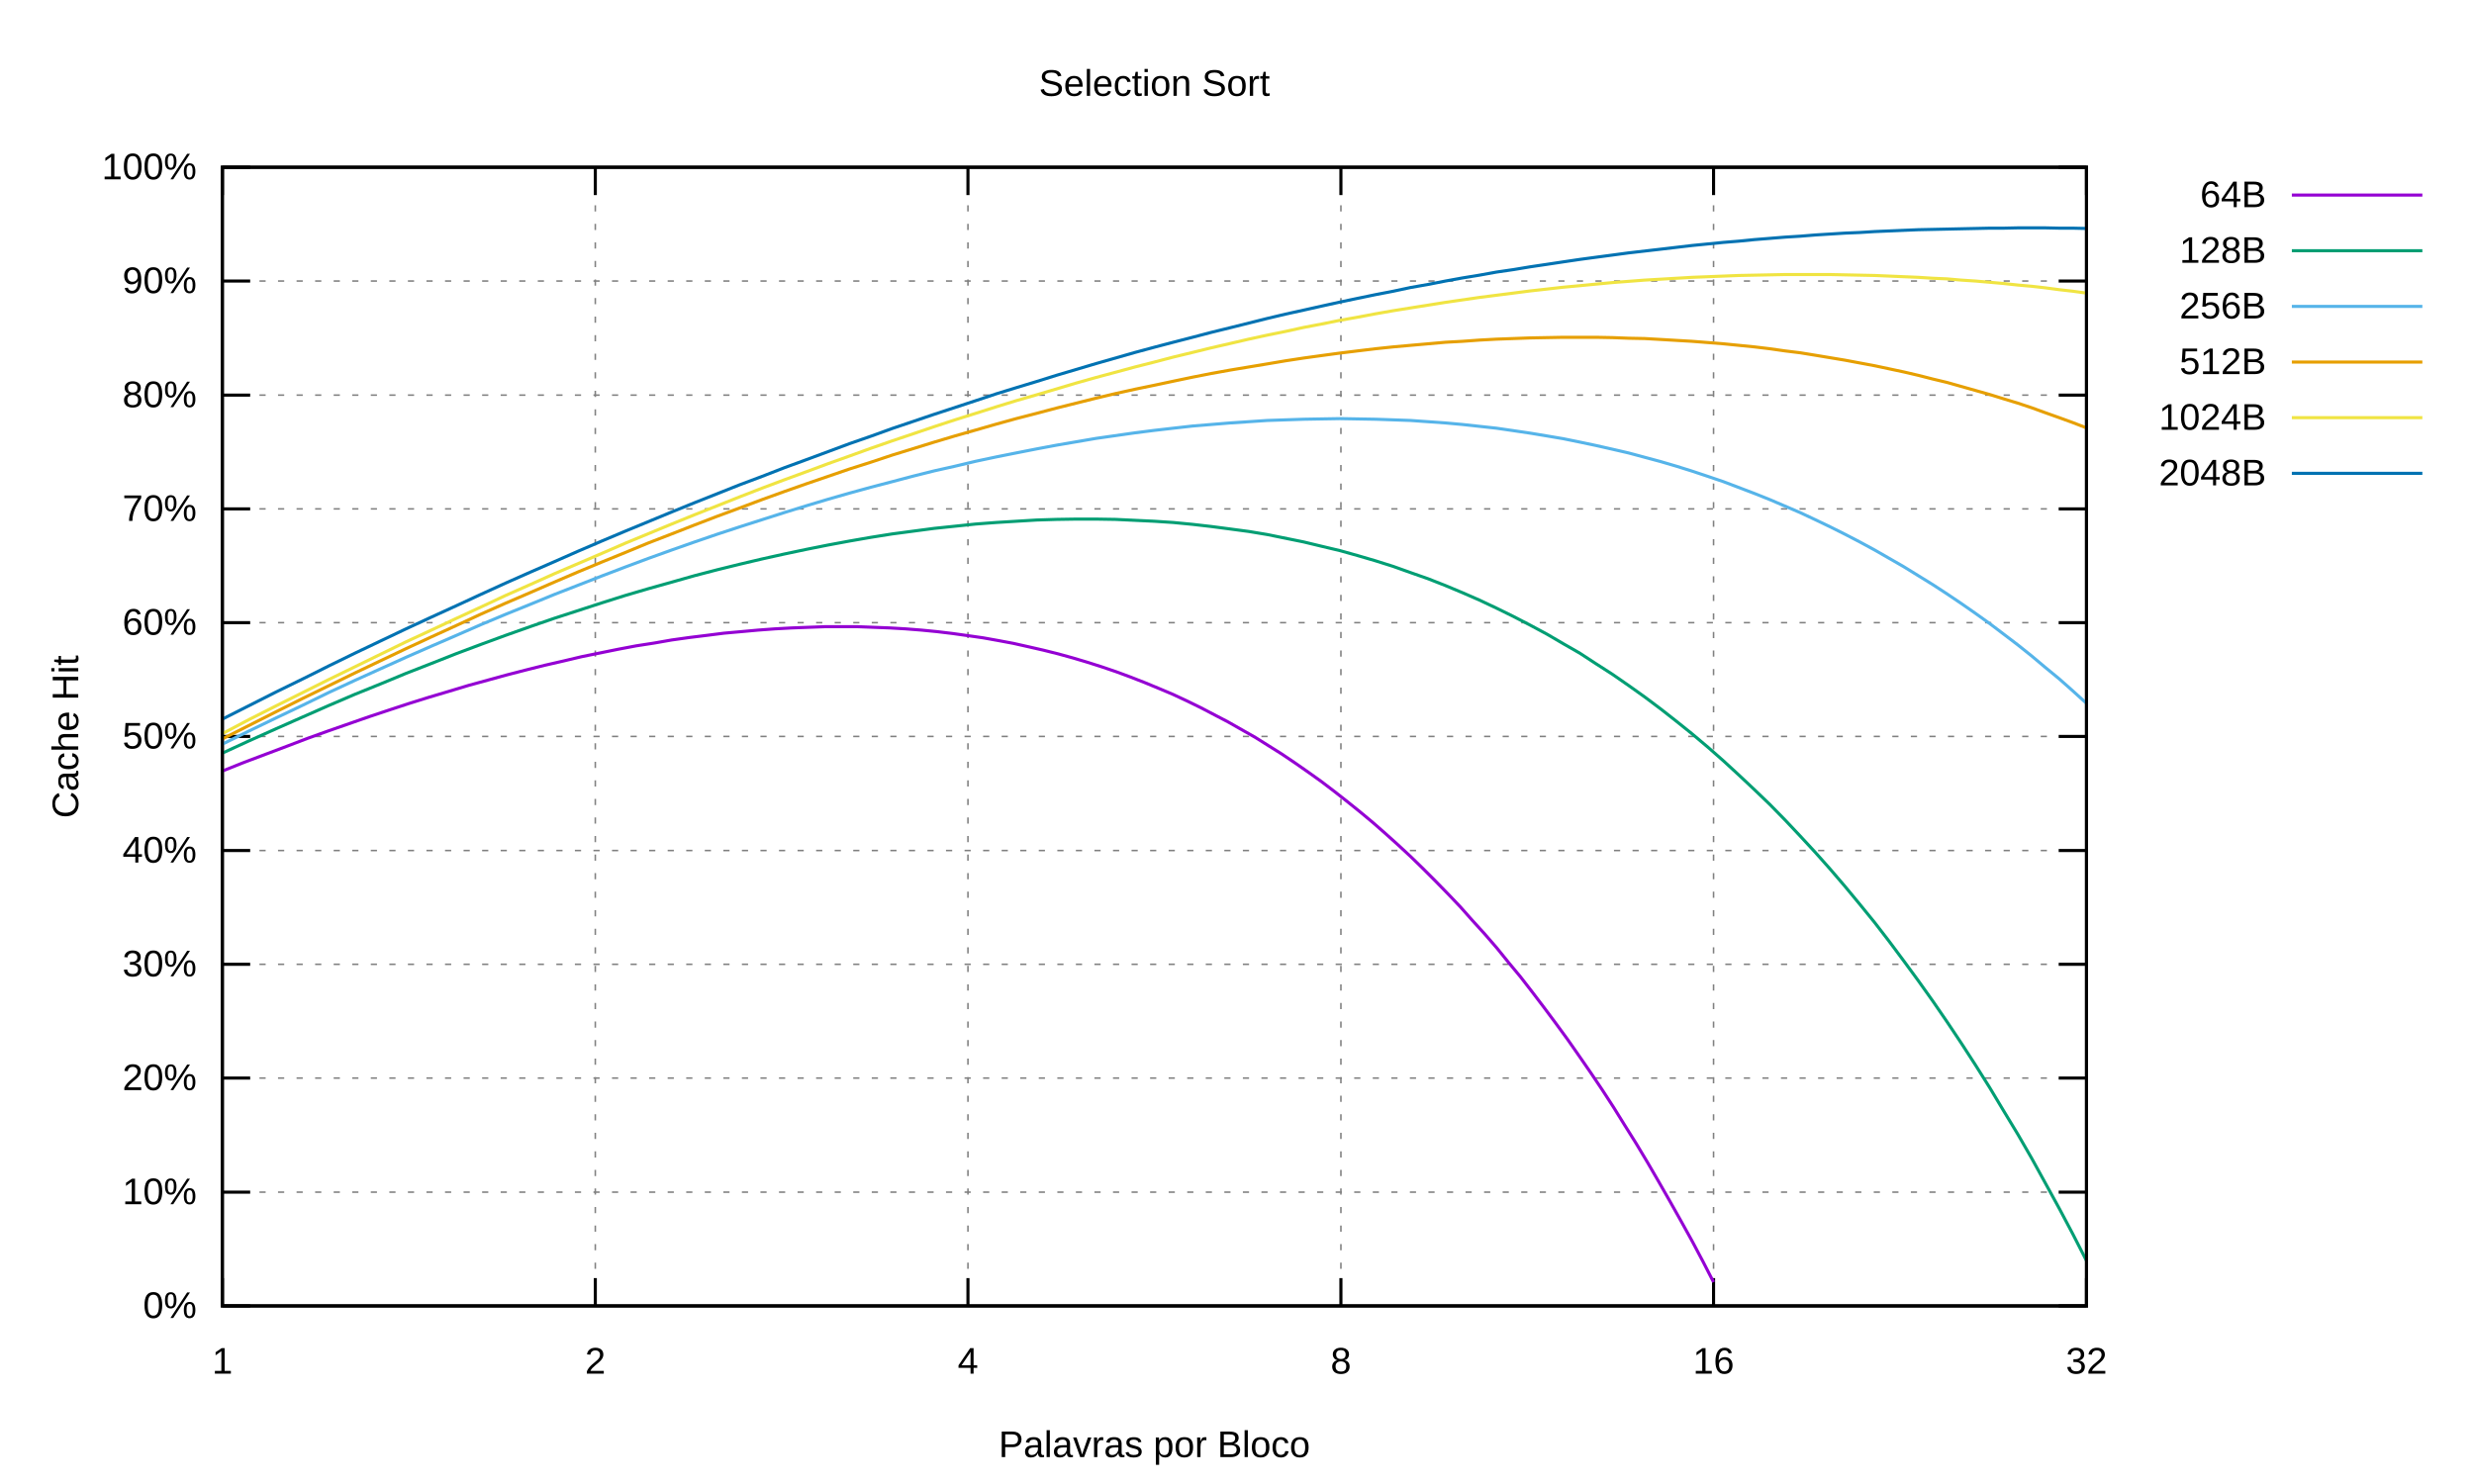
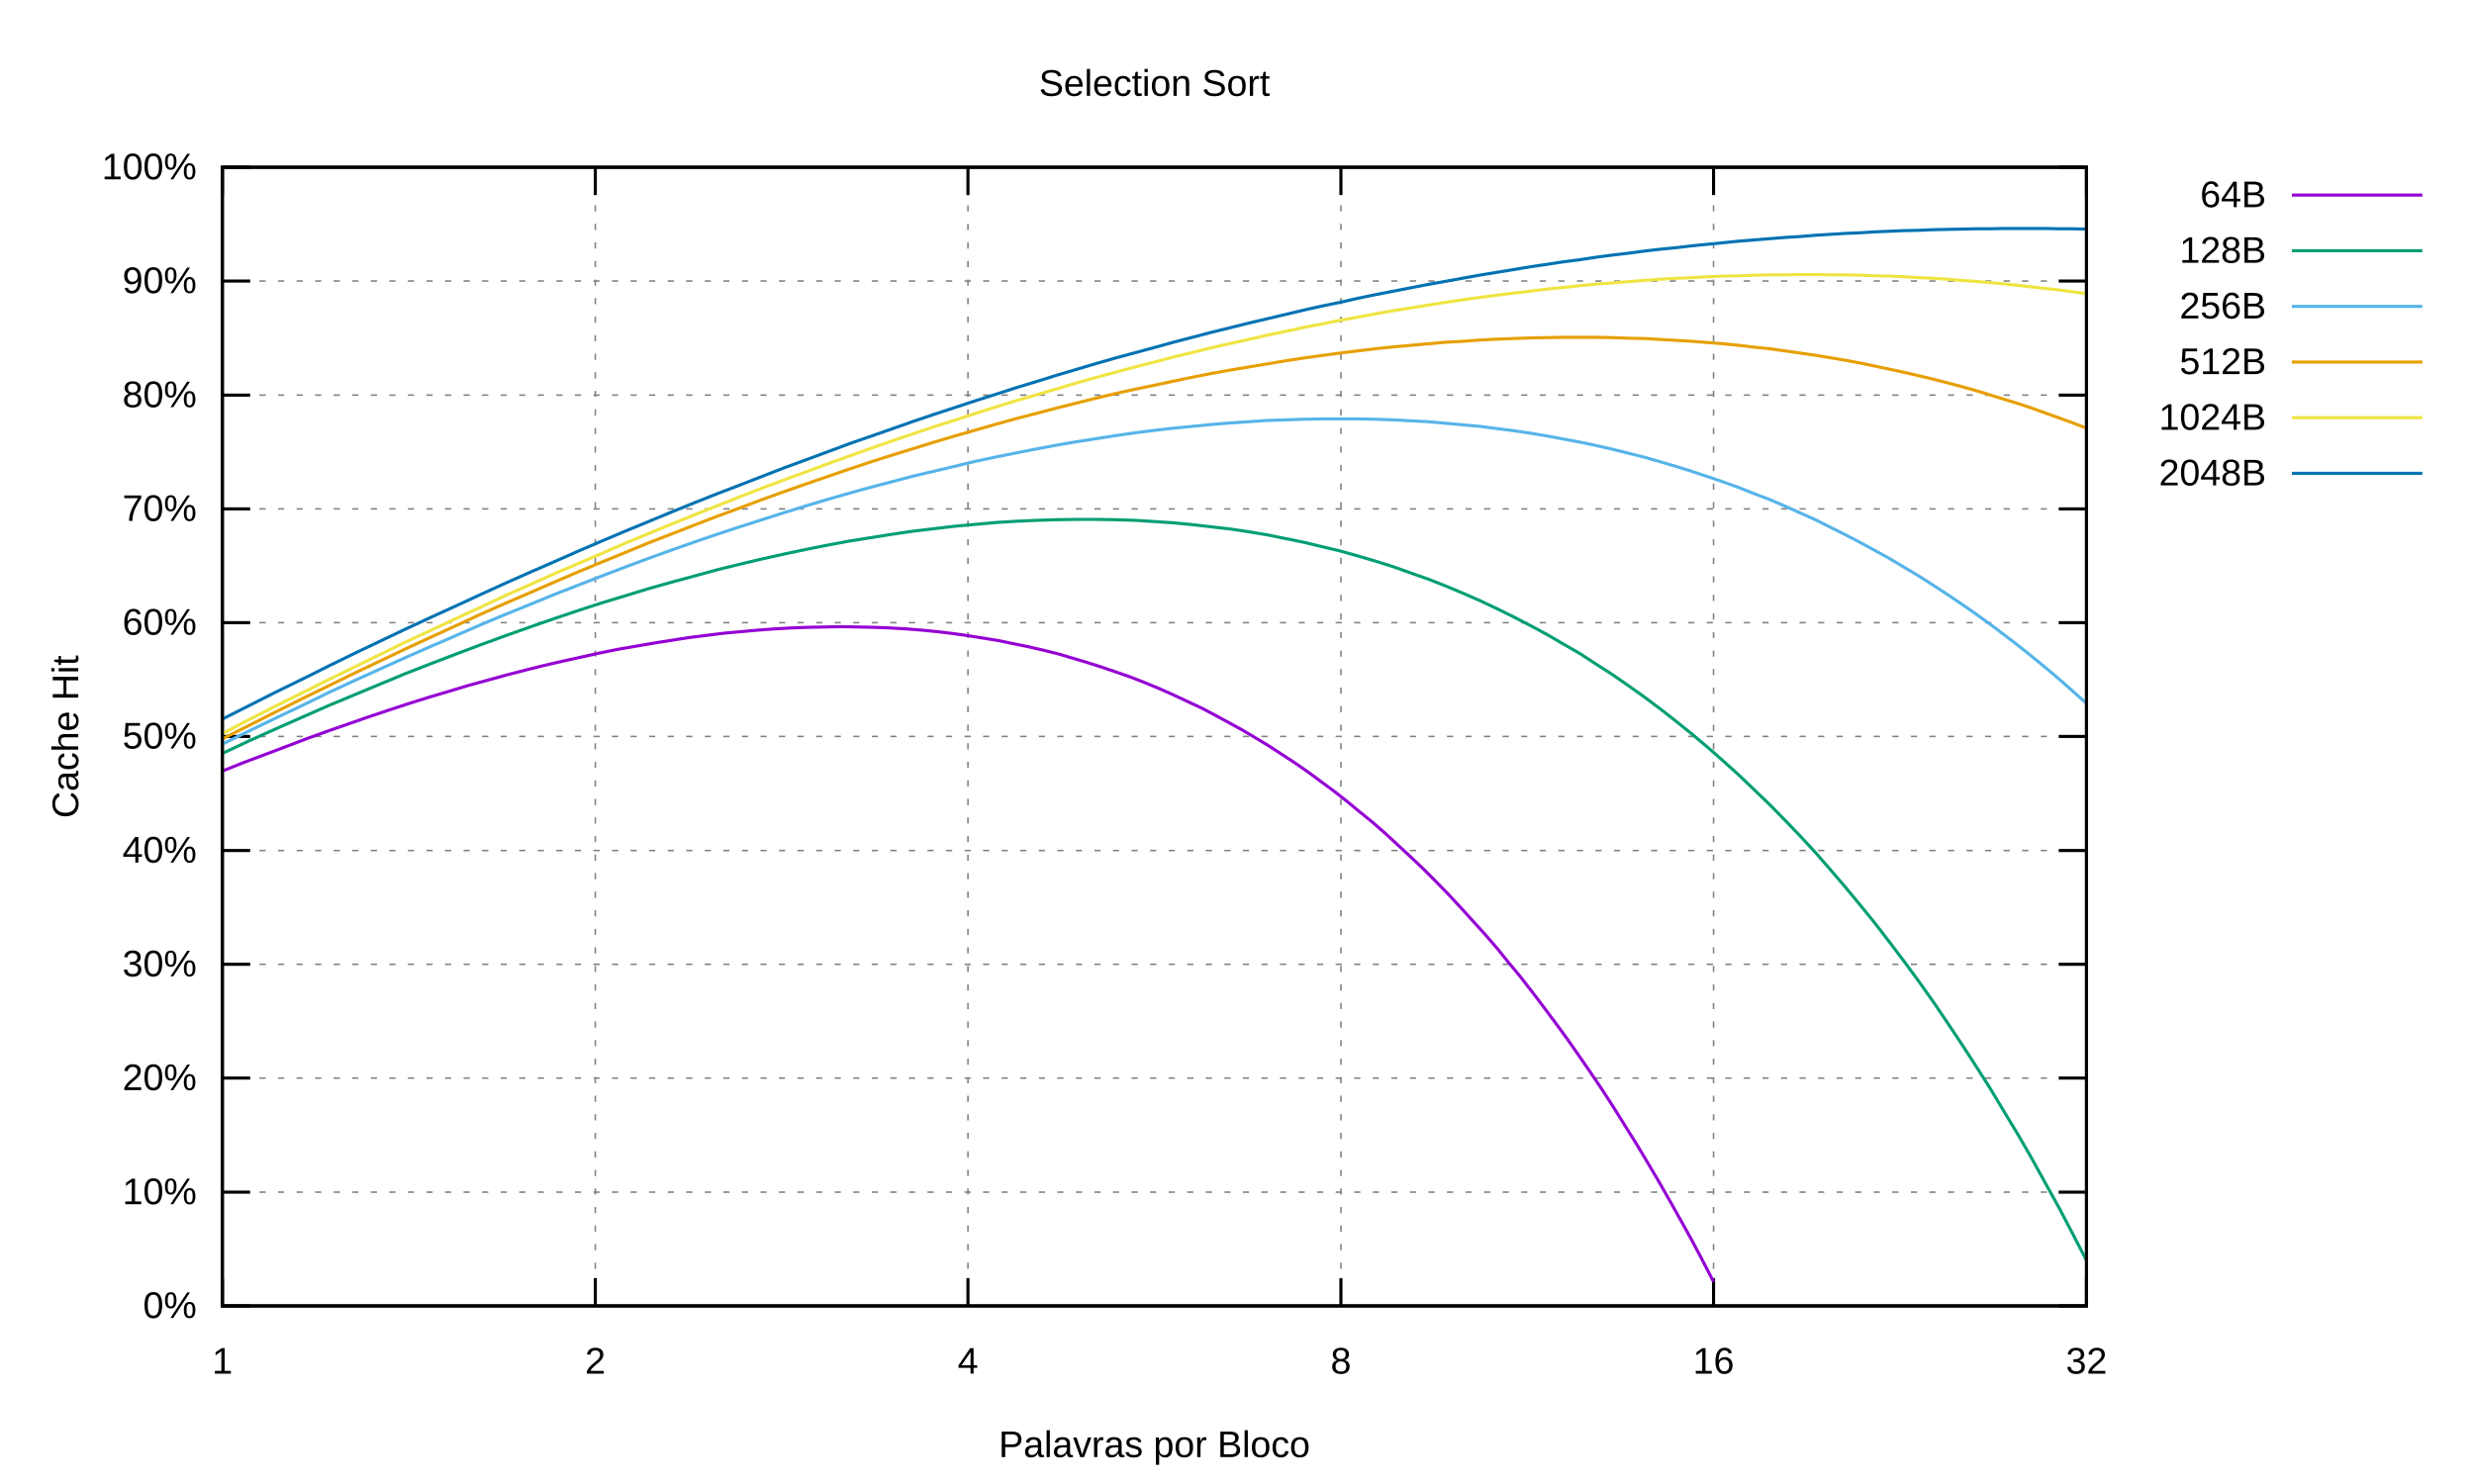
<svg xmlns="http://www.w3.org/2000/svg" xmlns:xlink="http://www.w3.org/1999/xlink" width="800" height="480" viewBox="0 0 800 480">
  <g id="gnuplot_canvas">
    <rect x="0" y="0" width="800" height="480" fill="none" />
    <defs>
      <circle id="gpDot" r="0.5" stroke-width="0.5" stroke="currentColor" />
      <path id="gpPt0" stroke-width="0.222" stroke="currentColor" d="M-1,0 h2 M0,-1 v2" />
      <path id="gpPt1" stroke-width="0.222" stroke="currentColor" d="M-1,-1 L1,1 M1,-1 L-1,1" />
      <path id="gpPt2" stroke-width="0.222" stroke="currentColor" d="M-1,0 L1,0 M0,-1 L0,1 M-1,-1 L1,1 M-1,1 L1,-1" />
      <rect id="gpPt3" stroke-width="0.222" stroke="currentColor" x="-1" y="-1" width="2" height="2" />
      <rect id="gpPt4" stroke-width="0.222" stroke="currentColor" fill="currentColor" x="-1" y="-1" width="2" height="2" />
      <circle id="gpPt5" stroke-width="0.222" stroke="currentColor" cx="0" cy="0" r="1" />
      <use xlink:href="#gpPt5" id="gpPt6" fill="currentColor" stroke="none" />
      <path id="gpPt7" stroke-width="0.222" stroke="currentColor" d="M0,-1.33 L-1.33,0.67 L1.33,0.67 z" />
      <use xlink:href="#gpPt7" id="gpPt8" fill="currentColor" stroke="none" />
      <use xlink:href="#gpPt7" id="gpPt9" stroke="currentColor" transform="rotate(180)" />
      <use xlink:href="#gpPt9" id="gpPt10" fill="currentColor" stroke="none" />
      <use xlink:href="#gpPt3" id="gpPt11" stroke="currentColor" transform="rotate(45)" />
      <use xlink:href="#gpPt11" id="gpPt12" fill="currentColor" stroke="none" />
      <path id="gpPt13" stroke-width="0.222" stroke="currentColor" d="M0,1.330 L1.265,0.411 L0.782,-1.067 L-0.782,-1.076 L-1.265,0.411 z" />
      <use xlink:href="#gpPt13" id="gpPt14" fill="currentColor" stroke="none" />
      <filter id="textbox" filterUnits="objectBoundingBox" x="0" y="0" height="1" width="1">
        <feFlood flood-color="white" flood-opacity="1" result="bgnd" />
        <feComposite in="SourceGraphic" in2="bgnd" operator="atop" />
      </filter>
      <filter id="greybox" filterUnits="objectBoundingBox" x="0" y="0" height="1" width="1">
        <feFlood flood-color="lightgrey" flood-opacity="1" result="grey" />
        <feComposite in="SourceGraphic" in2="grey" operator="atop" />
      </filter>
    </defs>
    <g fill="none" color="white" stroke="black" stroke-width="1.00" stroke-linecap="butt" stroke-linejoin="miter">
</g>
    <g fill="none" color="black" stroke="currentColor" stroke-width="1.00" stroke-linecap="butt" stroke-linejoin="miter">
</g>
    <g fill="none" color="black" stroke="black" stroke-width="0.50" stroke-linecap="butt" stroke-linejoin="miter">
</g>
    <g fill="none" color="gray" stroke="currentColor" stroke-width="0.50" stroke-linecap="butt" stroke-linejoin="miter">
      <path stroke="gray" stroke-dasharray="2,4" class="gridline" d="M71.9,422.4 L674.7,422.4  " />
    </g>
    <g fill="none" color="gray" stroke="gray" stroke-width="1.00" stroke-linecap="butt" stroke-linejoin="miter">
</g>
    <g fill="none" color="black" stroke="currentColor" stroke-width="1.00" stroke-linecap="butt" stroke-linejoin="miter">
      <path stroke="black" d="M71.9,422.4 L80.9,422.4 M674.7,422.4 L665.7,422.4  " />
      <g transform="translate(63.6,426.3)" stroke="none" fill="black" font-family="Arial" font-size="12.00" text-anchor="end">
        <text>
          <tspan font-family="Arial">0%</tspan>
        </text>
      </g>
    </g>
    <g fill="none" color="black" stroke="currentColor" stroke-width="1.00" stroke-linecap="butt" stroke-linejoin="miter">
</g>
    <g fill="none" color="black" stroke="black" stroke-width="0.50" stroke-linecap="butt" stroke-linejoin="miter">
</g>
    <g fill="none" color="gray" stroke="currentColor" stroke-width="0.50" stroke-linecap="butt" stroke-linejoin="miter">
      <path stroke="gray" stroke-dasharray="2,4" class="gridline" d="M71.9,385.6 L674.7,385.6  " />
    </g>
    <g fill="none" color="gray" stroke="gray" stroke-width="1.00" stroke-linecap="butt" stroke-linejoin="miter">
</g>
    <g fill="none" color="black" stroke="currentColor" stroke-width="1.00" stroke-linecap="butt" stroke-linejoin="miter">
      <path stroke="black" d="M71.9,385.6 L80.9,385.6 M674.7,385.6 L665.7,385.6  " />
      <g transform="translate(63.6,389.5)" stroke="none" fill="black" font-family="Arial" font-size="12.00" text-anchor="end">
        <text>
          <tspan font-family="Arial">10%</tspan>
        </text>
      </g>
    </g>
    <g fill="none" color="black" stroke="currentColor" stroke-width="1.00" stroke-linecap="butt" stroke-linejoin="miter">
</g>
    <g fill="none" color="black" stroke="black" stroke-width="0.50" stroke-linecap="butt" stroke-linejoin="miter">
</g>
    <g fill="none" color="gray" stroke="currentColor" stroke-width="0.50" stroke-linecap="butt" stroke-linejoin="miter">
      <path stroke="gray" stroke-dasharray="2,4" class="gridline" d="M71.9,348.7 L674.7,348.7  " />
    </g>
    <g fill="none" color="gray" stroke="gray" stroke-width="1.00" stroke-linecap="butt" stroke-linejoin="miter">
</g>
    <g fill="none" color="black" stroke="currentColor" stroke-width="1.00" stroke-linecap="butt" stroke-linejoin="miter">
      <path stroke="black" d="M71.9,348.7 L80.9,348.7 M674.7,348.7 L665.7,348.7  " />
      <g transform="translate(63.6,352.6)" stroke="none" fill="black" font-family="Arial" font-size="12.00" text-anchor="end">
        <text>
          <tspan font-family="Arial">20%</tspan>
        </text>
      </g>
    </g>
    <g fill="none" color="black" stroke="currentColor" stroke-width="1.00" stroke-linecap="butt" stroke-linejoin="miter">
</g>
    <g fill="none" color="black" stroke="black" stroke-width="0.50" stroke-linecap="butt" stroke-linejoin="miter">
</g>
    <g fill="none" color="gray" stroke="currentColor" stroke-width="0.50" stroke-linecap="butt" stroke-linejoin="miter">
      <path stroke="gray" stroke-dasharray="2,4" class="gridline" d="M71.9,311.9 L674.7,311.9  " />
    </g>
    <g fill="none" color="gray" stroke="gray" stroke-width="1.00" stroke-linecap="butt" stroke-linejoin="miter">
</g>
    <g fill="none" color="black" stroke="currentColor" stroke-width="1.00" stroke-linecap="butt" stroke-linejoin="miter">
      <path stroke="black" d="M71.9,311.9 L80.9,311.9 M674.7,311.9 L665.7,311.9  " />
      <g transform="translate(63.6,315.8)" stroke="none" fill="black" font-family="Arial" font-size="12.00" text-anchor="end">
        <text>
          <tspan font-family="Arial">30%</tspan>
        </text>
      </g>
    </g>
    <g fill="none" color="black" stroke="currentColor" stroke-width="1.00" stroke-linecap="butt" stroke-linejoin="miter">
</g>
    <g fill="none" color="black" stroke="black" stroke-width="0.50" stroke-linecap="butt" stroke-linejoin="miter">
</g>
    <g fill="none" color="gray" stroke="currentColor" stroke-width="0.50" stroke-linecap="butt" stroke-linejoin="miter">
      <path stroke="gray" stroke-dasharray="2,4" class="gridline" d="M71.9,275.1 L674.7,275.1  " />
    </g>
    <g fill="none" color="gray" stroke="gray" stroke-width="1.00" stroke-linecap="butt" stroke-linejoin="miter">
</g>
    <g fill="none" color="black" stroke="currentColor" stroke-width="1.00" stroke-linecap="butt" stroke-linejoin="miter">
      <path stroke="black" d="M71.9,275.1 L80.9,275.1 M674.7,275.1 L665.7,275.1  " />
      <g transform="translate(63.6,279.0)" stroke="none" fill="black" font-family="Arial" font-size="12.00" text-anchor="end">
        <text>
          <tspan font-family="Arial">40%</tspan>
        </text>
      </g>
    </g>
    <g fill="none" color="black" stroke="currentColor" stroke-width="1.00" stroke-linecap="butt" stroke-linejoin="miter">
</g>
    <g fill="none" color="black" stroke="black" stroke-width="0.50" stroke-linecap="butt" stroke-linejoin="miter">
</g>
    <g fill="none" color="gray" stroke="currentColor" stroke-width="0.50" stroke-linecap="butt" stroke-linejoin="miter">
      <path stroke="gray" stroke-dasharray="2,4" class="gridline" d="M71.9,238.2 L674.7,238.2  " />
    </g>
    <g fill="none" color="gray" stroke="gray" stroke-width="1.00" stroke-linecap="butt" stroke-linejoin="miter">
</g>
    <g fill="none" color="black" stroke="currentColor" stroke-width="1.00" stroke-linecap="butt" stroke-linejoin="miter">
      <path stroke="black" d="M71.9,238.2 L80.9,238.2 M674.7,238.2 L665.7,238.2  " />
      <g transform="translate(63.6,242.1)" stroke="none" fill="black" font-family="Arial" font-size="12.00" text-anchor="end">
        <text>
          <tspan font-family="Arial">50%</tspan>
        </text>
      </g>
    </g>
    <g fill="none" color="black" stroke="currentColor" stroke-width="1.00" stroke-linecap="butt" stroke-linejoin="miter">
</g>
    <g fill="none" color="black" stroke="black" stroke-width="0.50" stroke-linecap="butt" stroke-linejoin="miter">
</g>
    <g fill="none" color="gray" stroke="currentColor" stroke-width="0.50" stroke-linecap="butt" stroke-linejoin="miter">
      <path stroke="gray" stroke-dasharray="2,4" class="gridline" d="M71.9,201.4 L674.7,201.4  " />
    </g>
    <g fill="none" color="gray" stroke="gray" stroke-width="1.00" stroke-linecap="butt" stroke-linejoin="miter">
</g>
    <g fill="none" color="black" stroke="currentColor" stroke-width="1.00" stroke-linecap="butt" stroke-linejoin="miter">
      <path stroke="black" d="M71.9,201.4 L80.9,201.4 M674.7,201.4 L665.7,201.4  " />
      <g transform="translate(63.6,205.3)" stroke="none" fill="black" font-family="Arial" font-size="12.00" text-anchor="end">
        <text>
          <tspan font-family="Arial">60%</tspan>
        </text>
      </g>
    </g>
    <g fill="none" color="black" stroke="currentColor" stroke-width="1.00" stroke-linecap="butt" stroke-linejoin="miter">
</g>
    <g fill="none" color="black" stroke="black" stroke-width="0.50" stroke-linecap="butt" stroke-linejoin="miter">
</g>
    <g fill="none" color="gray" stroke="currentColor" stroke-width="0.50" stroke-linecap="butt" stroke-linejoin="miter">
      <path stroke="gray" stroke-dasharray="2,4" class="gridline" d="M71.9,164.6 L674.7,164.6  " />
    </g>
    <g fill="none" color="gray" stroke="gray" stroke-width="1.00" stroke-linecap="butt" stroke-linejoin="miter">
</g>
    <g fill="none" color="black" stroke="currentColor" stroke-width="1.00" stroke-linecap="butt" stroke-linejoin="miter">
      <path stroke="black" d="M71.9,164.6 L80.9,164.6 M674.7,164.6 L665.7,164.6  " />
      <g transform="translate(63.6,168.5)" stroke="none" fill="black" font-family="Arial" font-size="12.00" text-anchor="end">
        <text>
          <tspan font-family="Arial">70%</tspan>
        </text>
      </g>
    </g>
    <g fill="none" color="black" stroke="currentColor" stroke-width="1.00" stroke-linecap="butt" stroke-linejoin="miter">
</g>
    <g fill="none" color="black" stroke="black" stroke-width="0.50" stroke-linecap="butt" stroke-linejoin="miter">
</g>
    <g fill="none" color="gray" stroke="currentColor" stroke-width="0.50" stroke-linecap="butt" stroke-linejoin="miter">
      <path stroke="gray" stroke-dasharray="2,4" class="gridline" d="M71.9,127.8 L674.7,127.8  " />
    </g>
    <g fill="none" color="gray" stroke="gray" stroke-width="1.00" stroke-linecap="butt" stroke-linejoin="miter">
</g>
    <g fill="none" color="black" stroke="currentColor" stroke-width="1.00" stroke-linecap="butt" stroke-linejoin="miter">
      <path stroke="black" d="M71.9,127.8 L80.9,127.8 M674.7,127.8 L665.7,127.8  " />
      <g transform="translate(63.6,131.7)" stroke="none" fill="black" font-family="Arial" font-size="12.00" text-anchor="end">
        <text>
          <tspan font-family="Arial">80%</tspan>
        </text>
      </g>
    </g>
    <g fill="none" color="black" stroke="currentColor" stroke-width="1.00" stroke-linecap="butt" stroke-linejoin="miter">
</g>
    <g fill="none" color="black" stroke="black" stroke-width="0.50" stroke-linecap="butt" stroke-linejoin="miter">
</g>
    <g fill="none" color="gray" stroke="currentColor" stroke-width="0.50" stroke-linecap="butt" stroke-linejoin="miter">
      <path stroke="gray" stroke-dasharray="2,4" class="gridline" d="M71.9,90.9 L674.7,90.9  " />
    </g>
    <g fill="none" color="gray" stroke="gray" stroke-width="1.00" stroke-linecap="butt" stroke-linejoin="miter">
</g>
    <g fill="none" color="black" stroke="currentColor" stroke-width="1.00" stroke-linecap="butt" stroke-linejoin="miter">
      <path stroke="black" d="M71.9,90.9 L80.9,90.9 M674.7,90.9 L665.7,90.9  " />
      <g transform="translate(63.6,94.8)" stroke="none" fill="black" font-family="Arial" font-size="12.00" text-anchor="end">
        <text>
          <tspan font-family="Arial">90%</tspan>
        </text>
      </g>
    </g>
    <g fill="none" color="black" stroke="currentColor" stroke-width="1.00" stroke-linecap="butt" stroke-linejoin="miter">
</g>
    <g fill="none" color="black" stroke="black" stroke-width="0.50" stroke-linecap="butt" stroke-linejoin="miter">
</g>
    <g fill="none" color="gray" stroke="currentColor" stroke-width="0.50" stroke-linecap="butt" stroke-linejoin="miter">
      <path stroke="gray" stroke-dasharray="2,4" class="gridline" d="M71.9,54.1 L674.7,54.1  " />
    </g>
    <g fill="none" color="gray" stroke="gray" stroke-width="1.00" stroke-linecap="butt" stroke-linejoin="miter">
</g>
    <g fill="none" color="black" stroke="currentColor" stroke-width="1.00" stroke-linecap="butt" stroke-linejoin="miter">
      <path stroke="black" d="M71.9,54.1 L80.9,54.1 M674.7,54.1 L665.7,54.1  " />
      <g transform="translate(63.6,58.0)" stroke="none" fill="black" font-family="Arial" font-size="12.00" text-anchor="end">
        <text>
          <tspan font-family="Arial">100%</tspan>
        </text>
      </g>
    </g>
    <g fill="none" color="black" stroke="currentColor" stroke-width="1.00" stroke-linecap="butt" stroke-linejoin="miter">
</g>
    <g fill="none" color="black" stroke="black" stroke-width="0.50" stroke-linecap="butt" stroke-linejoin="miter">
</g>
    <g fill="none" color="gray" stroke="currentColor" stroke-width="0.50" stroke-linecap="butt" stroke-linejoin="miter">
      <path stroke="gray" stroke-dasharray="2,4" class="gridline" d="M71.9,422.4 L71.9,54.1  " />
    </g>
    <g fill="none" color="gray" stroke="gray" stroke-width="1.00" stroke-linecap="butt" stroke-linejoin="miter">
</g>
    <g fill="none" color="black" stroke="currentColor" stroke-width="1.00" stroke-linecap="butt" stroke-linejoin="miter">
      <path stroke="black" d="M71.9,422.4 L71.9,413.4 M71.9,54.1 L71.9,63.1  " />
      <g transform="translate(71.9,444.3)" stroke="none" fill="black" font-family="Arial" font-size="12.00" text-anchor="middle">
        <text>
          <tspan font-family="Arial"> 1</tspan>
        </text>
      </g>
    </g>
    <g fill="none" color="black" stroke="currentColor" stroke-width="1.00" stroke-linecap="butt" stroke-linejoin="miter">
</g>
    <g fill="none" color="black" stroke="black" stroke-width="0.50" stroke-linecap="butt" stroke-linejoin="miter">
</g>
    <g fill="none" color="gray" stroke="currentColor" stroke-width="0.50" stroke-linecap="butt" stroke-linejoin="miter">
      <path stroke="gray" stroke-dasharray="2,4" class="gridline" d="M192.5,422.4 L192.5,54.1  " />
    </g>
    <g fill="none" color="gray" stroke="gray" stroke-width="1.00" stroke-linecap="butt" stroke-linejoin="miter">
</g>
    <g fill="none" color="black" stroke="currentColor" stroke-width="1.00" stroke-linecap="butt" stroke-linejoin="miter">
      <path stroke="black" d="M192.5,422.4 L192.5,413.4 M192.5,54.1 L192.5,63.1  " />
      <g transform="translate(192.5,444.3)" stroke="none" fill="black" font-family="Arial" font-size="12.00" text-anchor="middle">
        <text>
          <tspan font-family="Arial"> 2</tspan>
        </text>
      </g>
    </g>
    <g fill="none" color="black" stroke="currentColor" stroke-width="1.00" stroke-linecap="butt" stroke-linejoin="miter">
</g>
    <g fill="none" color="black" stroke="black" stroke-width="0.50" stroke-linecap="butt" stroke-linejoin="miter">
</g>
    <g fill="none" color="gray" stroke="currentColor" stroke-width="0.50" stroke-linecap="butt" stroke-linejoin="miter">
      <path stroke="gray" stroke-dasharray="2,4" class="gridline" d="M313.0,422.4 L313.0,54.1  " />
    </g>
    <g fill="none" color="gray" stroke="gray" stroke-width="1.00" stroke-linecap="butt" stroke-linejoin="miter">
</g>
    <g fill="none" color="black" stroke="currentColor" stroke-width="1.00" stroke-linecap="butt" stroke-linejoin="miter">
      <path stroke="black" d="M313.0,422.4 L313.0,413.4 M313.0,54.1 L313.0,63.1  " />
      <g transform="translate(313.0,444.3)" stroke="none" fill="black" font-family="Arial" font-size="12.00" text-anchor="middle">
        <text>
          <tspan font-family="Arial"> 4</tspan>
        </text>
      </g>
    </g>
    <g fill="none" color="black" stroke="currentColor" stroke-width="1.00" stroke-linecap="butt" stroke-linejoin="miter">
</g>
    <g fill="none" color="black" stroke="black" stroke-width="0.50" stroke-linecap="butt" stroke-linejoin="miter">
</g>
    <g fill="none" color="gray" stroke="currentColor" stroke-width="0.50" stroke-linecap="butt" stroke-linejoin="miter">
      <path stroke="gray" stroke-dasharray="2,4" class="gridline" d="M433.6,422.4 L433.6,54.1  " />
    </g>
    <g fill="none" color="gray" stroke="gray" stroke-width="1.00" stroke-linecap="butt" stroke-linejoin="miter">
</g>
    <g fill="none" color="black" stroke="currentColor" stroke-width="1.00" stroke-linecap="butt" stroke-linejoin="miter">
      <path stroke="black" d="M433.6,422.4 L433.6,413.4 M433.6,54.1 L433.6,63.1  " />
      <g transform="translate(433.6,444.3)" stroke="none" fill="black" font-family="Arial" font-size="12.00" text-anchor="middle">
        <text>
          <tspan font-family="Arial"> 8</tspan>
        </text>
      </g>
    </g>
    <g fill="none" color="black" stroke="currentColor" stroke-width="1.00" stroke-linecap="butt" stroke-linejoin="miter">
</g>
    <g fill="none" color="black" stroke="black" stroke-width="0.50" stroke-linecap="butt" stroke-linejoin="miter">
</g>
    <g fill="none" color="gray" stroke="currentColor" stroke-width="0.50" stroke-linecap="butt" stroke-linejoin="miter">
      <path stroke="gray" stroke-dasharray="2,4" class="gridline" d="M554.1,422.4 L554.1,54.1  " />
    </g>
    <g fill="none" color="gray" stroke="gray" stroke-width="1.00" stroke-linecap="butt" stroke-linejoin="miter">
</g>
    <g fill="none" color="black" stroke="currentColor" stroke-width="1.00" stroke-linecap="butt" stroke-linejoin="miter">
      <path stroke="black" d="M554.1,422.4 L554.1,413.4 M554.1,54.1 L554.1,63.1  " />
      <g transform="translate(554.1,444.3)" stroke="none" fill="black" font-family="Arial" font-size="12.00" text-anchor="middle">
        <text>
          <tspan font-family="Arial"> 16</tspan>
        </text>
      </g>
    </g>
    <g fill="none" color="black" stroke="currentColor" stroke-width="1.00" stroke-linecap="butt" stroke-linejoin="miter">
</g>
    <g fill="none" color="black" stroke="black" stroke-width="0.50" stroke-linecap="butt" stroke-linejoin="miter">
</g>
    <g fill="none" color="gray" stroke="currentColor" stroke-width="0.50" stroke-linecap="butt" stroke-linejoin="miter">
      <path stroke="gray" stroke-dasharray="2,4" class="gridline" d="M674.7,422.4 L674.7,54.1  " />
    </g>
    <g fill="none" color="gray" stroke="gray" stroke-width="1.00" stroke-linecap="butt" stroke-linejoin="miter">
</g>
    <g fill="none" color="black" stroke="currentColor" stroke-width="1.00" stroke-linecap="butt" stroke-linejoin="miter">
      <path stroke="black" d="M674.7,422.4 L674.7,413.4 M674.7,54.1 L674.7,63.1  " />
      <g transform="translate(674.7,444.3)" stroke="none" fill="black" font-family="Arial" font-size="12.00" text-anchor="middle">
        <text>
          <tspan font-family="Arial"> 32</tspan>
        </text>
      </g>
    </g>
    <g fill="none" color="black" stroke="currentColor" stroke-width="1.00" stroke-linecap="butt" stroke-linejoin="miter">
</g>
    <g fill="none" color="black" stroke="currentColor" stroke-width="1.00" stroke-linecap="butt" stroke-linejoin="miter">
      <path stroke="black" d="M71.9,54.1 L71.9,422.4 L674.7,422.4 L674.7,54.1 L71.9,54.1 Z  " />
    </g>
    <g fill="none" color="black" stroke="currentColor" stroke-width="1.00" stroke-linecap="butt" stroke-linejoin="miter">
      <g transform="translate(25.3,238.3) rotate(270)" stroke="none" fill="black" font-family="Arial" font-size="12.00" text-anchor="middle">
        <text>
          <tspan font-family="Arial">Cache Hit</tspan>
        </text>
      </g>
    </g>
    <g fill="none" color="black" stroke="currentColor" stroke-width="1.00" stroke-linecap="butt" stroke-linejoin="miter">
      <g transform="translate(373.3,471.3)" stroke="none" fill="black" font-family="Arial" font-size="12.00" text-anchor="middle">
        <text>
          <tspan font-family="Arial">Palavras por Bloco</tspan>
        </text>
      </g>
    </g>
    <g fill="none" color="black" stroke="currentColor" stroke-width="1.00" stroke-linecap="butt" stroke-linejoin="miter">
      <g transform="translate(373.3,31.0)" stroke="none" fill="black" font-family="Arial" font-size="12.00" text-anchor="middle">
        <text>
          <tspan font-family="Arial">Selection Sort</tspan>
        </text>
      </g>
    </g>
    <g fill="none" color="black" stroke="currentColor" stroke-width="1.00" stroke-linecap="butt" stroke-linejoin="miter">
</g>
    <g id="gnuplot_plot_1">
      <g fill="none" color="black" stroke="currentColor" stroke-width="1.00" stroke-linecap="butt" stroke-linejoin="miter">
        <g transform="translate(732.8,67.0)" stroke="none" fill="black" font-family="Arial" font-size="12.00" text-anchor="end">
          <text>
            <tspan font-family="Arial">64B</tspan>
          </text>
        </g>
      </g>
      <g fill="none" color="black" stroke="currentColor" stroke-width="1.00" stroke-linecap="butt" stroke-linejoin="miter">
-         <path stroke="rgb(148,   0, 211)" d="M741.1,63.1 L783.3,63.1 M71.9,249.4 L78.9,246.6 L85.8,244.0 L92.7,241.4 L99.5,238.8 L106.2,236.4   L112.8,234.1 L119.4,231.8 L126.0,229.6 L132.4,227.5 L138.8,225.5 L145.2,223.6 L151.5,221.7 L157.7,220.0   L163.9,218.3 L170.1,216.7 L176.1,215.2 L182.2,213.8 L188.1,212.4 L194.0,211.2 L199.9,210.0 L205.7,208.9   L211.5,208.0 L217.2,207.0 L222.9,206.2 L228.6,205.5 L234.1,204.8 L239.7,204.3 L245.2,203.8 L250.6,203.4   L256.1,203.1 L261.4,202.9 L266.8,202.7 L272.0,202.7 L277.3,202.7 L282.5,202.9 L287.7,203.1 L292.8,203.4   L297.9,203.8 L303.0,204.3 L308.0,204.9 L313.0,205.6 L317.9,206.3 L322.9,207.2 L327.7,208.1 L332.6,209.2   L337.4,210.3 L342.2,211.5 L346.9,212.8 L351.6,214.2 L356.3,215.7 L361.0,217.3 L365.6,219.0 L370.2,220.8   L374.8,222.7 L379.3,224.6 L383.8,226.7 L388.3,228.9 L392.7,231.2 L397.1,233.5 L401.5,236.0 L405.9,238.5   L410.2,241.2 L414.5,243.9 L418.8,246.8 L423.1,249.8 L427.3,252.8 L431.5,256.0 L435.7,259.3 L439.8,262.6   L444.0,266.1 L448.1,269.7 L452.1,273.3 L456.2,277.1 L460.2,281.0 L464.2,285.0 L468.2,289.1 L472.2,293.3   L476.1,297.7 L480.1,302.1 L484.0,306.6 L487.8,311.3 L491.7,316.0 L495.5,320.9 L499.3,325.9 L503.1,331.0   L506.9,336.2 L510.6,341.5 L514.4,347.0 L518.1,352.5 L521.8,358.2 L525.4,364.0 L529.1,369.9 L532.7,375.9   L536.3,382.1 L539.9,388.4 L543.5,394.8 L547.1,401.3 L550.6,407.9 L554.1,414.7  " />
+         <path stroke="rgb(148,   0, 211)" d="M741.1,63.1 L783.3,63.1 M71.9,249.4 L78.9,246.6 L85.8,244.0 L92.7,241.4 L99.5,238.8 L106.2,236.4   L112.8,234.1 L119.4,231.8 L126.0,229.6 L132.4,227.5 L138.8,225.5 L145.2,223.6 L151.5,221.7 L157.7,220.0   L163.9,218.3 L170.1,216.7 L176.1,215.2 L182.2,213.8 L188.1,212.5 L194.0,211.2 L199.9,210.0 L205.7,209.0   L211.5,208.0 L217.2,207.1 L222.9,206.2 L228.6,205.5 L234.1,204.8 L239.7,204.3 L245.2,203.8 L250.6,203.4   L256.1,203.1 L261.4,202.9 L266.8,202.8 L272.0,202.7 L277.3,202.8 L282.5,202.9 L287.7,203.1 L292.8,203.4   L297.9,203.8 L303.0,204.3 L308.0,204.9 L313.0,205.6 L317.9,206.4 L322.9,207.2 L327.7,208.2 L332.6,209.2   L337.4,210.3 L342.2,211.5 L346.9,212.9 L351.6,214.3 L356.3,215.8 L361.0,217.4 L365.6,219.0 L370.2,220.8   L374.8,222.7 L379.3,224.7 L383.8,226.8 L388.3,228.9 L392.7,231.2 L397.1,233.6 L401.5,236.0 L405.9,238.6   L410.2,241.2 L414.5,244.0 L418.8,246.8 L423.1,249.8 L427.3,252.9 L431.5,256.0 L435.7,259.3 L439.8,262.7   L444.0,266.1 L448.1,269.7 L452.1,273.4 L456.2,277.2 L460.2,281.0 L464.2,285.0 L468.2,289.1 L472.2,293.4   L476.1,297.7 L480.1,302.1 L484.0,306.6 L487.8,311.3 L491.7,316.0 L495.5,320.9 L499.3,325.9 L503.1,331.0   L506.9,336.2 L510.6,341.5 L514.4,347.0 L518.1,352.5 L521.8,358.2 L525.4,364.0 L529.1,369.9 L532.7,375.9   L536.3,382.0 L539.9,388.3 L543.5,394.7 L547.1,401.2 L550.6,407.8 L554.1,414.6  " />
      </g>
    </g>
    <g id="gnuplot_plot_2">
      <g fill="none" color="black" stroke="currentColor" stroke-width="1.00" stroke-linecap="butt" stroke-linejoin="miter">
        <g transform="translate(732.8,85.0)" stroke="none" fill="black" font-family="Arial" font-size="12.00" text-anchor="end">
          <text>
            <tspan font-family="Arial">128B</tspan>
          </text>
        </g>
      </g>
      <g fill="none" color="black" stroke="currentColor" stroke-width="1.00" stroke-linecap="butt" stroke-linejoin="miter">
-         <path stroke="rgb(  0, 158, 115)" d="M741.1,81.1 L783.3,81.1 M71.9,243.6 L80.6,239.6 L89.3,235.7 L97.9,231.9 L106.3,228.2 L114.7,224.6   L123.1,221.2 L131.3,217.8 L139.5,214.6 L147.6,211.4 L155.6,208.4 L163.5,205.5 L171.4,202.7 L179.2,200.0   L186.9,197.5 L194.6,195.0 L202.2,192.6 L209.7,190.4 L217.2,188.3 L224.6,186.2 L231.9,184.3 L239.2,182.5   L246.4,180.8 L253.6,179.2 L260.7,177.7 L267.7,176.3 L274.7,175.0 L281.6,173.8 L288.5,172.7 L295.3,171.8   L302.1,170.9 L308.8,170.2 L315.5,169.5 L322.1,169.0 L328.6,168.6 L335.2,168.2 L341.6,168.0 L348.0,167.9   L354.4,167.9 L360.7,168.0 L367.0,168.3 L373.3,168.6 L379.4,169.0 L385.6,169.6 L391.7,170.3 L397.8,171.1   L403.8,171.9 L409.8,172.9 L415.7,174.1 L421.6,175.3 L427.4,176.7 L433.3,178.1 L439.0,179.7 L444.8,181.4   L450.5,183.2 L456.1,185.2 L461.8,187.2 L467.4,189.4 L472.9,191.7 L478.4,194.1 L483.9,196.7 L489.4,199.4   L494.8,202.2 L500.2,205.1 L505.5,208.2 L510.9,211.3 L516.1,214.7 L521.4,218.1 L526.6,221.7 L531.8,225.4   L537.0,229.3 L542.1,233.3 L547.2,237.4 L552.3,241.7 L557.3,246.1 L562.3,250.7 L567.3,255.4 L572.3,260.2   L577.2,265.2 L582.1,270.4 L587.0,275.7 L591.8,281.1 L596.6,286.7 L601.4,292.5 L606.2,298.4 L610.9,304.5   L615.6,310.8 L620.3,317.2 L625.0,323.8 L629.6,330.5 L634.2,337.4 L638.8,344.5 L643.4,351.8 L647.9,359.3   L652.5,366.9 L657.0,374.7 L661.4,382.7 L665.9,390.9 L670.3,399.2 L674.7,407.8  " />
+         <path stroke="rgb(  0, 158, 115)" d="M741.1,81.1 L783.3,81.1 M71.9,243.7 L80.6,239.6 L89.3,235.7 L97.9,231.9 L106.3,228.2 L114.7,224.7   L123.1,221.2 L131.3,217.8 L139.5,214.6 L147.6,211.5 L155.6,208.5 L163.5,205.6 L171.4,202.8 L179.2,200.1   L186.9,197.5 L194.6,195.0 L202.2,192.7 L209.7,190.4 L217.2,188.3 L224.6,186.3 L231.9,184.3 L239.2,182.5   L246.4,180.8 L253.6,179.2 L260.7,177.7 L267.7,176.3 L274.7,175.0 L281.6,173.9 L288.5,172.8 L295.3,171.8   L302.1,171.0 L308.8,170.2 L315.5,169.6 L322.1,169.0 L328.6,168.6 L335.2,168.3 L341.6,168.1 L348.0,168.0   L354.4,168.0 L360.7,168.1 L367.0,168.3 L373.3,168.7 L379.4,169.1 L385.6,169.7 L391.7,170.4 L397.8,171.1   L403.8,172.0 L409.8,173.0 L415.7,174.2 L421.6,175.4 L427.4,176.8 L433.3,178.2 L439.0,179.8 L444.8,181.5   L450.5,183.3 L456.1,185.3 L461.8,187.3 L467.4,189.5 L472.9,191.8 L478.4,194.2 L483.9,196.8 L489.4,199.5   L494.8,202.3 L500.2,205.2 L505.5,208.3 L510.9,211.4 L516.1,214.8 L521.4,218.2 L526.6,221.8 L531.8,225.5   L537.0,229.4 L542.1,233.4 L547.2,237.5 L552.3,241.8 L557.3,246.2 L562.3,250.7 L567.3,255.5 L572.3,260.3   L577.2,265.3 L582.1,270.4 L587.0,275.7 L591.8,281.2 L596.6,286.8 L601.4,292.6 L606.2,298.5 L610.9,304.6   L615.6,310.8 L620.3,317.2 L625.0,323.8 L629.6,330.6 L634.2,337.5 L638.8,344.6 L643.4,351.8 L647.9,359.3   L652.5,366.9 L657.0,374.7 L661.4,382.7 L665.9,390.8 L670.3,399.2 L674.7,407.7  " />
      </g>
    </g>
    <g id="gnuplot_plot_3">
      <g fill="none" color="black" stroke="currentColor" stroke-width="1.00" stroke-linecap="butt" stroke-linejoin="miter">
        <g transform="translate(732.8,103.0)" stroke="none" fill="black" font-family="Arial" font-size="12.00" text-anchor="end">
          <text>
            <tspan font-family="Arial">256B</tspan>
          </text>
        </g>
      </g>
      <g fill="none" color="black" stroke="currentColor" stroke-width="1.00" stroke-linecap="butt" stroke-linejoin="miter">
-         <path stroke="rgb( 86, 180, 233)" d="M741.1,99.1 L783.3,99.1 M71.9,240.7 L80.6,236.4 L89.3,232.2 L97.9,228.1 L106.3,224.0 L114.7,220.1   L123.1,216.3 L131.3,212.6 L139.5,209.0 L147.6,205.5 L155.6,202.0 L163.5,198.7 L171.4,195.5 L179.2,192.3   L186.9,189.3 L194.6,186.3 L202.2,183.4 L209.7,180.6 L217.2,177.9 L224.6,175.3 L231.9,172.8 L239.2,170.4   L246.4,168.1 L253.6,165.8 L260.7,163.6 L267.7,161.5 L274.7,159.5 L281.6,157.6 L288.5,155.8 L295.3,154.0   L302.1,152.3 L308.8,150.8 L315.5,149.2 L322.1,147.8 L328.6,146.5 L335.2,145.2 L341.6,144.0 L348.0,142.9   L354.4,141.8 L360.7,140.9 L367.0,140.0 L373.3,139.2 L379.4,138.5 L385.6,137.8 L391.7,137.3 L397.8,136.8   L403.8,136.4 L409.8,136.0 L415.7,135.8 L421.6,135.6 L427.4,135.5 L433.3,135.4 L439.0,135.5 L444.8,135.6   L450.5,135.8 L456.1,136.0 L461.8,136.4 L467.4,136.8 L472.9,137.3 L478.4,137.9 L483.9,138.5 L489.4,139.3   L494.8,140.1 L500.2,141.0 L505.5,141.9 L510.9,143.0 L516.1,144.1 L521.4,145.3 L526.6,146.5 L531.8,147.9   L537.0,149.3 L542.1,150.8 L547.2,152.4 L552.3,154.1 L557.3,155.8 L562.3,157.7 L567.3,159.6 L572.3,161.6   L577.2,163.7 L582.1,165.8 L587.0,168.1 L591.8,170.4 L596.6,172.8 L601.4,175.3 L606.2,177.9 L610.9,180.6   L615.6,183.3 L620.3,186.2 L625.0,189.1 L629.6,192.1 L634.2,195.2 L638.8,198.4 L643.4,201.7 L647.9,205.1   L652.5,208.6 L657.0,212.2 L661.4,215.9 L665.9,219.6 L670.3,223.5 L674.7,227.5  " />
+         <path stroke="rgb( 86, 180, 233)" d="M741.1,99.1 L783.3,99.1 M71.9,240.7 L80.6,236.4 L89.3,232.2 L97.9,228.1 L106.3,224.0 L114.7,220.1   L123.1,216.3 L131.3,212.6 L139.5,209.0 L147.6,205.5 L155.6,202.0 L163.5,198.7 L171.4,195.5 L179.2,192.3   L186.9,189.3 L194.6,186.3 L202.2,183.4 L209.7,180.6 L217.2,177.9 L224.6,175.3 L231.9,172.8 L239.2,170.4   L246.4,168.1 L253.6,165.8 L260.7,163.6 L267.7,161.5 L274.7,159.5 L281.6,157.6 L288.5,155.8 L295.3,154.0   L302.1,152.4 L308.8,150.8 L315.5,149.2 L322.1,147.8 L328.6,146.5 L335.2,145.2 L341.6,144.0 L348.0,142.9   L354.4,141.9 L360.7,140.9 L367.0,140.0 L373.3,139.2 L379.4,138.5 L385.6,137.9 L391.7,137.3 L397.8,136.8   L403.8,136.4 L409.8,136.0 L415.7,135.8 L421.6,135.6 L427.4,135.5 L433.3,135.5 L439.0,135.5 L444.8,135.6   L450.5,135.8 L456.1,136.1 L461.8,136.4 L467.4,136.9 L472.9,137.4 L478.4,137.9 L483.9,138.6 L489.4,139.3   L494.8,140.1 L500.2,141.0 L505.5,142.0 L510.9,143.0 L516.1,144.1 L521.4,145.3 L526.6,146.6 L531.8,147.9   L537.0,149.4 L542.1,150.9 L547.2,152.5 L552.3,154.2 L557.3,155.9 L562.3,157.7 L567.3,159.7 L572.3,161.6   L577.2,163.7 L582.1,165.9 L587.0,168.1 L591.8,170.5 L596.6,172.9 L601.4,175.4 L606.2,178.0 L610.9,180.6   L615.6,183.4 L620.3,186.2 L625.0,189.2 L629.6,192.2 L634.2,195.3 L638.8,198.5 L643.4,201.8 L647.9,205.2   L652.5,208.7 L657.0,212.3 L661.4,215.9 L665.9,219.7 L670.3,223.6 L674.7,227.5  " />
      </g>
    </g>
    <g id="gnuplot_plot_4">
      <g fill="none" color="black" stroke="currentColor" stroke-width="1.00" stroke-linecap="butt" stroke-linejoin="miter">
        <g transform="translate(732.8,121.0)" stroke="none" fill="black" font-family="Arial" font-size="12.00" text-anchor="end">
          <text>
            <tspan font-family="Arial">512B</tspan>
          </text>
        </g>
      </g>
      <g fill="none" color="black" stroke="currentColor" stroke-width="1.00" stroke-linecap="butt" stroke-linejoin="miter">
-         <path stroke="rgb(230, 159,   0)" d="M741.1,117.1 L783.3,117.1 M71.9,239.0 L80.6,234.6 L89.3,230.2 L97.9,225.9 L106.3,221.8 L114.7,217.7   L123.1,213.7 L131.3,209.8 L139.5,206.0 L147.6,202.3 L155.6,198.6 L163.5,195.1 L171.4,191.7 L179.2,188.3   L186.9,185.0 L194.6,181.8 L202.2,178.7 L209.7,175.6 L217.2,172.7 L224.6,169.8 L231.9,167.0 L239.2,164.3   L246.4,161.6 L253.6,159.0 L260.7,156.5 L267.7,154.1 L274.7,151.7 L281.6,149.5 L288.5,147.2 L295.3,145.1   L302.1,143.0 L308.8,141.0 L315.5,139.1 L322.1,137.2 L328.6,135.4 L335.2,133.7 L341.6,132.0 L348.0,130.4   L354.4,128.8 L360.7,127.3 L367.0,125.9 L373.3,124.6 L379.4,123.3 L385.6,122.0 L391.7,120.8 L397.8,119.7   L403.8,118.7 L409.8,117.7 L415.7,116.7 L421.6,115.8 L427.4,115.0 L433.3,114.2 L439.0,113.5 L444.8,112.8   L450.5,112.2 L456.1,111.7 L461.8,111.2 L467.4,110.7 L472.9,110.4 L478.4,110.0 L483.9,109.7 L489.4,109.5   L494.8,109.3 L500.2,109.2 L505.5,109.1 L510.9,109.1 L516.1,109.1 L521.4,109.2 L526.6,109.4 L531.8,109.5   L537.0,109.8 L542.1,110.1 L547.2,110.4 L552.3,110.8 L557.3,111.2 L562.3,111.7 L567.3,112.2 L572.3,112.8   L577.2,113.5 L582.1,114.1 L587.0,114.9 L591.8,115.7 L596.6,116.5 L601.4,117.4 L606.2,118.3 L610.9,119.3   L615.6,120.3 L620.3,121.4 L625.0,122.6 L629.6,123.7 L634.2,125.0 L638.8,126.3 L643.4,127.6 L647.9,129.0   L652.5,130.4 L657.0,131.9 L661.4,133.5 L665.9,135.1 L670.3,136.7 L674.7,138.4  " />
+         <path stroke="rgb(230, 159,   0)" d="M741.1,117.1 L783.3,117.1 M71.9,239.0 L80.6,234.6 L89.3,230.2 L97.9,225.9 L106.3,221.8 L114.7,217.7   L123.1,213.7 L131.3,209.8 L139.5,206.0 L147.6,202.3 L155.6,198.6 L163.5,195.1 L171.4,191.7 L179.2,188.3   L186.9,185.0 L194.6,181.8 L202.2,178.7 L209.7,175.6 L217.2,172.7 L224.6,169.8 L231.9,167.0 L239.2,164.3   L246.4,161.6 L253.6,159.0 L260.7,156.5 L267.7,154.1 L274.7,151.7 L281.6,149.4 L288.5,147.2 L295.3,145.1   L302.1,143.0 L308.8,141.0 L315.5,139.1 L322.1,137.2 L328.6,135.4 L335.2,133.7 L341.6,132.0 L348.0,130.4   L354.4,128.8 L360.7,127.3 L367.0,125.9 L373.3,124.6 L379.4,123.3 L385.6,122.0 L391.7,120.8 L397.8,119.7   L403.8,118.7 L409.8,117.7 L415.7,116.7 L421.6,115.8 L427.4,115.0 L433.3,114.2 L439.0,113.5 L444.8,112.8   L450.5,112.2 L456.1,111.7 L461.8,111.2 L467.4,110.7 L472.9,110.4 L478.4,110.0 L483.9,109.7 L489.4,109.5   L494.8,109.3 L500.2,109.2 L505.5,109.1 L510.9,109.1 L516.1,109.1 L521.4,109.2 L526.6,109.4 L531.8,109.5   L537.0,109.8 L542.1,110.1 L547.2,110.4 L552.3,110.8 L557.3,111.2 L562.3,111.7 L567.3,112.3 L572.3,112.8   L577.2,113.5 L582.1,114.2 L587.0,114.9 L591.8,115.7 L596.6,116.5 L601.4,117.4 L606.2,118.4 L610.9,119.4   L615.6,120.4 L620.3,121.5 L625.0,122.6 L629.6,123.8 L634.2,125.0 L638.8,126.3 L643.4,127.7 L647.9,129.1   L652.5,130.5 L657.0,132.0 L661.4,133.6 L665.9,135.2 L670.3,136.8 L674.7,138.5  " />
      </g>
    </g>
    <g id="gnuplot_plot_5">
      <g fill="none" color="black" stroke="currentColor" stroke-width="1.00" stroke-linecap="butt" stroke-linejoin="miter">
        <g transform="translate(732.8,139.0)" stroke="none" fill="black" font-family="Arial" font-size="12.00" text-anchor="end">
          <text>
            <tspan font-family="Arial">1024B</tspan>
          </text>
        </g>
      </g>
      <g fill="none" color="black" stroke="currentColor" stroke-width="1.00" stroke-linecap="butt" stroke-linejoin="miter">
-         <path stroke="rgb(240, 228,  66)" d="M741.1,135.1 L783.3,135.1 M71.9,237.3 L80.6,232.7 L89.3,228.3 L97.9,224.0 L106.3,219.8 L114.7,215.7   L123.1,211.6 L131.3,207.6 L139.5,203.8 L147.6,200.0 L155.6,196.3 L163.5,192.6 L171.4,189.1 L179.2,185.6   L186.9,182.3 L194.6,179.0 L202.2,175.7 L209.7,172.6 L217.2,169.5 L224.6,166.5 L231.9,163.6 L239.2,160.7   L246.4,157.9 L253.6,155.2 L260.7,152.6 L267.7,150.0 L274.7,147.5 L281.6,145.0 L288.5,142.6 L295.3,140.3   L302.1,138.0 L308.8,135.8 L315.5,133.7 L322.1,131.6 L328.6,129.6 L335.2,127.7 L341.6,125.8 L348.0,123.9   L354.4,122.1 L360.7,120.4 L367.0,118.7 L373.3,117.1 L379.4,115.5 L385.6,114.0 L391.7,112.5 L397.8,111.1   L403.8,109.7 L409.8,108.4 L415.7,107.2 L421.6,105.9 L427.4,104.8 L433.3,103.6 L439.0,102.6 L444.8,101.5   L450.5,100.5 L456.1,99.6 L461.8,98.7 L467.4,97.8 L472.9,97.0 L478.4,96.2 L483.9,95.5 L489.4,94.8   L494.8,94.1 L500.2,93.5 L505.5,92.9 L510.9,92.4 L516.1,91.9 L521.4,91.4 L526.6,91.0 L531.8,90.6   L537.0,90.3 L542.1,90.0 L547.2,89.7 L552.3,89.5 L557.3,89.3 L562.3,89.1 L567.3,89.0 L572.3,88.9   L577.2,88.8 L582.1,88.8 L587.0,88.8 L591.8,88.8 L596.6,88.9 L601.4,89.0 L606.2,89.1 L610.9,89.3   L615.6,89.5 L620.3,89.7 L625.0,90.0 L629.6,90.2 L634.2,90.6 L638.8,90.9 L643.4,91.3 L647.9,91.7   L652.5,92.2 L657.0,92.6 L661.4,93.1 L665.9,93.7 L670.3,94.2 L674.7,94.8  " />
+         <path stroke="rgb(240, 228,  66)" d="M741.1,135.1 L783.3,135.1 M71.9,237.3 L80.6,232.7 L89.3,228.3 L97.9,224.0 L106.3,219.8 L114.7,215.7   L123.1,211.6 L131.3,207.6 L139.5,203.8 L147.6,200.0 L155.6,196.3 L163.5,192.6 L171.4,189.1 L179.2,185.6   L186.9,182.3 L194.6,179.0 L202.2,175.7 L209.7,172.6 L217.2,169.5 L224.6,166.5 L231.9,163.6 L239.2,160.7   L246.4,157.9 L253.6,155.2 L260.7,152.6 L267.7,150.0 L274.7,147.5 L281.6,145.0 L288.5,142.6 L295.3,140.3   L302.1,138.0 L308.8,135.9 L315.5,133.7 L322.1,131.6 L328.6,129.6 L335.2,127.7 L341.6,125.8 L348.0,123.9   L354.4,122.1 L360.7,120.4 L367.0,118.7 L373.3,117.1 L379.4,115.5 L385.6,114.0 L391.7,112.5 L397.8,111.1   L403.8,109.8 L409.8,108.4 L415.7,107.2 L421.6,105.9 L427.4,104.8 L433.3,103.6 L439.0,102.6 L444.8,101.5   L450.5,100.5 L456.1,99.6 L461.8,98.7 L467.4,97.8 L472.9,97.0 L478.4,96.2 L483.9,95.5 L489.4,94.8   L494.8,94.2 L500.2,93.5 L505.5,93.0 L510.9,92.4 L516.1,91.9 L521.4,91.5 L526.6,91.1 L531.8,90.7   L537.0,90.3 L542.1,90.0 L547.2,89.8 L552.3,89.5 L557.3,89.3 L562.3,89.2 L567.3,89.0 L572.3,88.9   L577.2,88.9 L582.1,88.8 L587.0,88.8 L591.8,88.9 L596.6,88.9 L601.4,89.0 L606.2,89.2 L610.9,89.3   L615.6,89.5 L620.3,89.8 L625.0,90.0 L629.6,90.3 L634.2,90.7 L638.8,91.0 L643.4,91.4 L647.9,91.8   L652.5,92.3 L657.0,92.8 L661.4,93.3 L665.9,93.8 L670.3,94.4 L674.7,95.0  " />
      </g>
    </g>
    <g id="gnuplot_plot_6">
      <g fill="none" color="black" stroke="currentColor" stroke-width="1.00" stroke-linecap="butt" stroke-linejoin="miter">
        <g transform="translate(732.8,157.0)" stroke="none" fill="black" font-family="Arial" font-size="12.00" text-anchor="end">
          <text>
            <tspan font-family="Arial">2048B</tspan>
          </text>
        </g>
      </g>
      <g fill="none" color="black" stroke="currentColor" stroke-width="1.00" stroke-linecap="butt" stroke-linejoin="miter">
-         <path stroke="rgb(  0, 114, 178)" d="M741.1,153.1 L783.3,153.1 M71.9,232.6 L80.6,228.2 L89.3,223.8 L97.9,219.6 L106.3,215.4 L114.7,211.3   L123.1,207.3 L131.3,203.4 L139.5,199.6 L147.6,195.9 L155.6,192.2 L163.5,188.6 L171.4,185.1 L179.2,181.7   L186.9,178.3 L194.6,175.0 L202.2,171.8 L209.7,168.7 L217.2,165.6 L224.6,162.6 L231.9,159.7 L239.2,156.8   L246.4,154.1 L253.6,151.3 L260.7,148.7 L267.7,146.1 L274.7,143.5 L281.6,141.1 L288.5,138.6 L295.3,136.3   L302.1,134.0 L308.8,131.8 L315.5,129.6 L322.1,127.4 L328.6,125.4 L335.2,123.4 L341.6,121.4 L348.0,119.5   L354.4,117.6 L360.7,115.8 L367.0,114.0 L373.3,112.3 L379.4,110.7 L385.6,109.1 L391.7,107.5 L397.8,106.0   L403.8,104.5 L409.8,103.0 L415.7,101.6 L421.6,100.3 L427.4,99.0 L433.3,97.7 L439.0,96.5 L444.8,95.3   L450.5,94.2 L456.1,93.0 L461.8,92.0 L467.4,90.9 L472.9,89.9 L478.4,89.0 L483.9,88.0 L489.4,87.2   L494.8,86.3 L500.2,85.5 L505.5,84.7 L510.9,83.9 L516.1,83.2 L521.4,82.5 L526.6,81.8 L531.8,81.2   L537.0,80.6 L542.1,80.0 L547.2,79.4 L552.3,78.9 L557.3,78.4 L562.3,78.0 L567.3,77.5 L572.3,77.1   L577.2,76.7 L582.1,76.4 L587.0,76.0 L591.8,75.7 L596.6,75.4 L601.4,75.2 L606.2,74.9 L610.9,74.7   L615.6,74.5 L620.3,74.3 L625.0,74.2 L629.6,74.1 L634.2,74.0 L638.8,73.9 L643.4,73.8 L647.9,73.8   L652.5,73.7 L657.0,73.7 L661.4,73.7 L665.9,73.8 L670.3,73.8 L674.7,73.9  " />
+         <path stroke="rgb(  0, 114, 178)" d="M741.1,153.1 L783.3,153.1 M71.9,232.6 L80.6,228.2 L89.3,223.8 L97.9,219.6 L106.3,215.4 L114.7,211.3   L123.1,207.3 L131.3,203.4 L139.5,199.6 L147.6,195.9 L155.6,192.2 L163.5,188.6 L171.4,185.1 L179.2,181.7   L186.9,178.3 L194.6,175.0 L202.2,171.8 L209.7,168.7 L217.2,165.6 L224.6,162.6 L231.9,159.7 L239.2,156.9   L246.4,154.1 L253.6,151.3 L260.7,148.7 L267.7,146.1 L274.7,143.5 L281.6,141.1 L288.5,138.7 L295.3,136.3   L302.1,134.0 L308.8,131.8 L315.5,129.6 L322.1,127.5 L328.6,125.4 L335.2,123.4 L341.6,121.4 L348.0,119.5   L354.4,117.6 L360.7,115.8 L367.0,114.1 L373.3,112.4 L379.4,110.7 L385.6,109.1 L391.7,107.5 L397.8,106.0   L403.8,104.5 L409.8,103.1 L415.7,101.7 L421.6,100.3 L427.4,99.0 L433.3,97.8 L439.0,96.5 L444.8,95.3   L450.5,94.2 L456.1,93.1 L461.8,92.0 L467.4,91.0 L472.9,90.0 L478.4,89.0 L483.9,88.1 L489.4,87.2   L494.8,86.3 L500.2,85.5 L505.5,84.7 L510.9,84.0 L516.1,83.2 L521.4,82.5 L526.6,81.9 L531.8,81.2   L537.0,80.6 L542.1,80.1 L547.2,79.5 L552.3,79.0 L557.3,78.5 L562.3,78.0 L567.3,77.6 L572.3,77.2   L577.2,76.8 L582.1,76.5 L587.0,76.1 L591.8,75.8 L596.6,75.5 L601.4,75.3 L606.2,75.0 L610.9,74.8   L615.6,74.6 L620.3,74.5 L625.0,74.3 L629.6,74.2 L634.2,74.1 L638.8,74.0 L643.4,74.0 L647.9,73.9   L652.5,73.9 L657.0,73.9 L661.4,73.9 L665.9,74.0 L670.3,74.0 L674.7,74.1  " />
      </g>
    </g>
    <g fill="none" color="white" stroke="rgb(  0, 114, 178)" stroke-width="2.00" stroke-linecap="butt" stroke-linejoin="miter">
</g>
    <g fill="none" color="black" stroke="currentColor" stroke-width="2.00" stroke-linecap="butt" stroke-linejoin="miter">
</g>
    <g fill="none" color="black" stroke="black" stroke-width="1.00" stroke-linecap="butt" stroke-linejoin="miter">
</g>
    <g fill="none" color="black" stroke="currentColor" stroke-width="1.00" stroke-linecap="butt" stroke-linejoin="miter">
      <path stroke="black" d="M71.9,54.1 L71.9,422.4 L674.7,422.4 L674.7,54.1 L71.9,54.1 Z  " />
    </g>
    <g fill="none" color="black" stroke="currentColor" stroke-width="1.00" stroke-linecap="butt" stroke-linejoin="miter">
</g>
  </g>
</svg>
